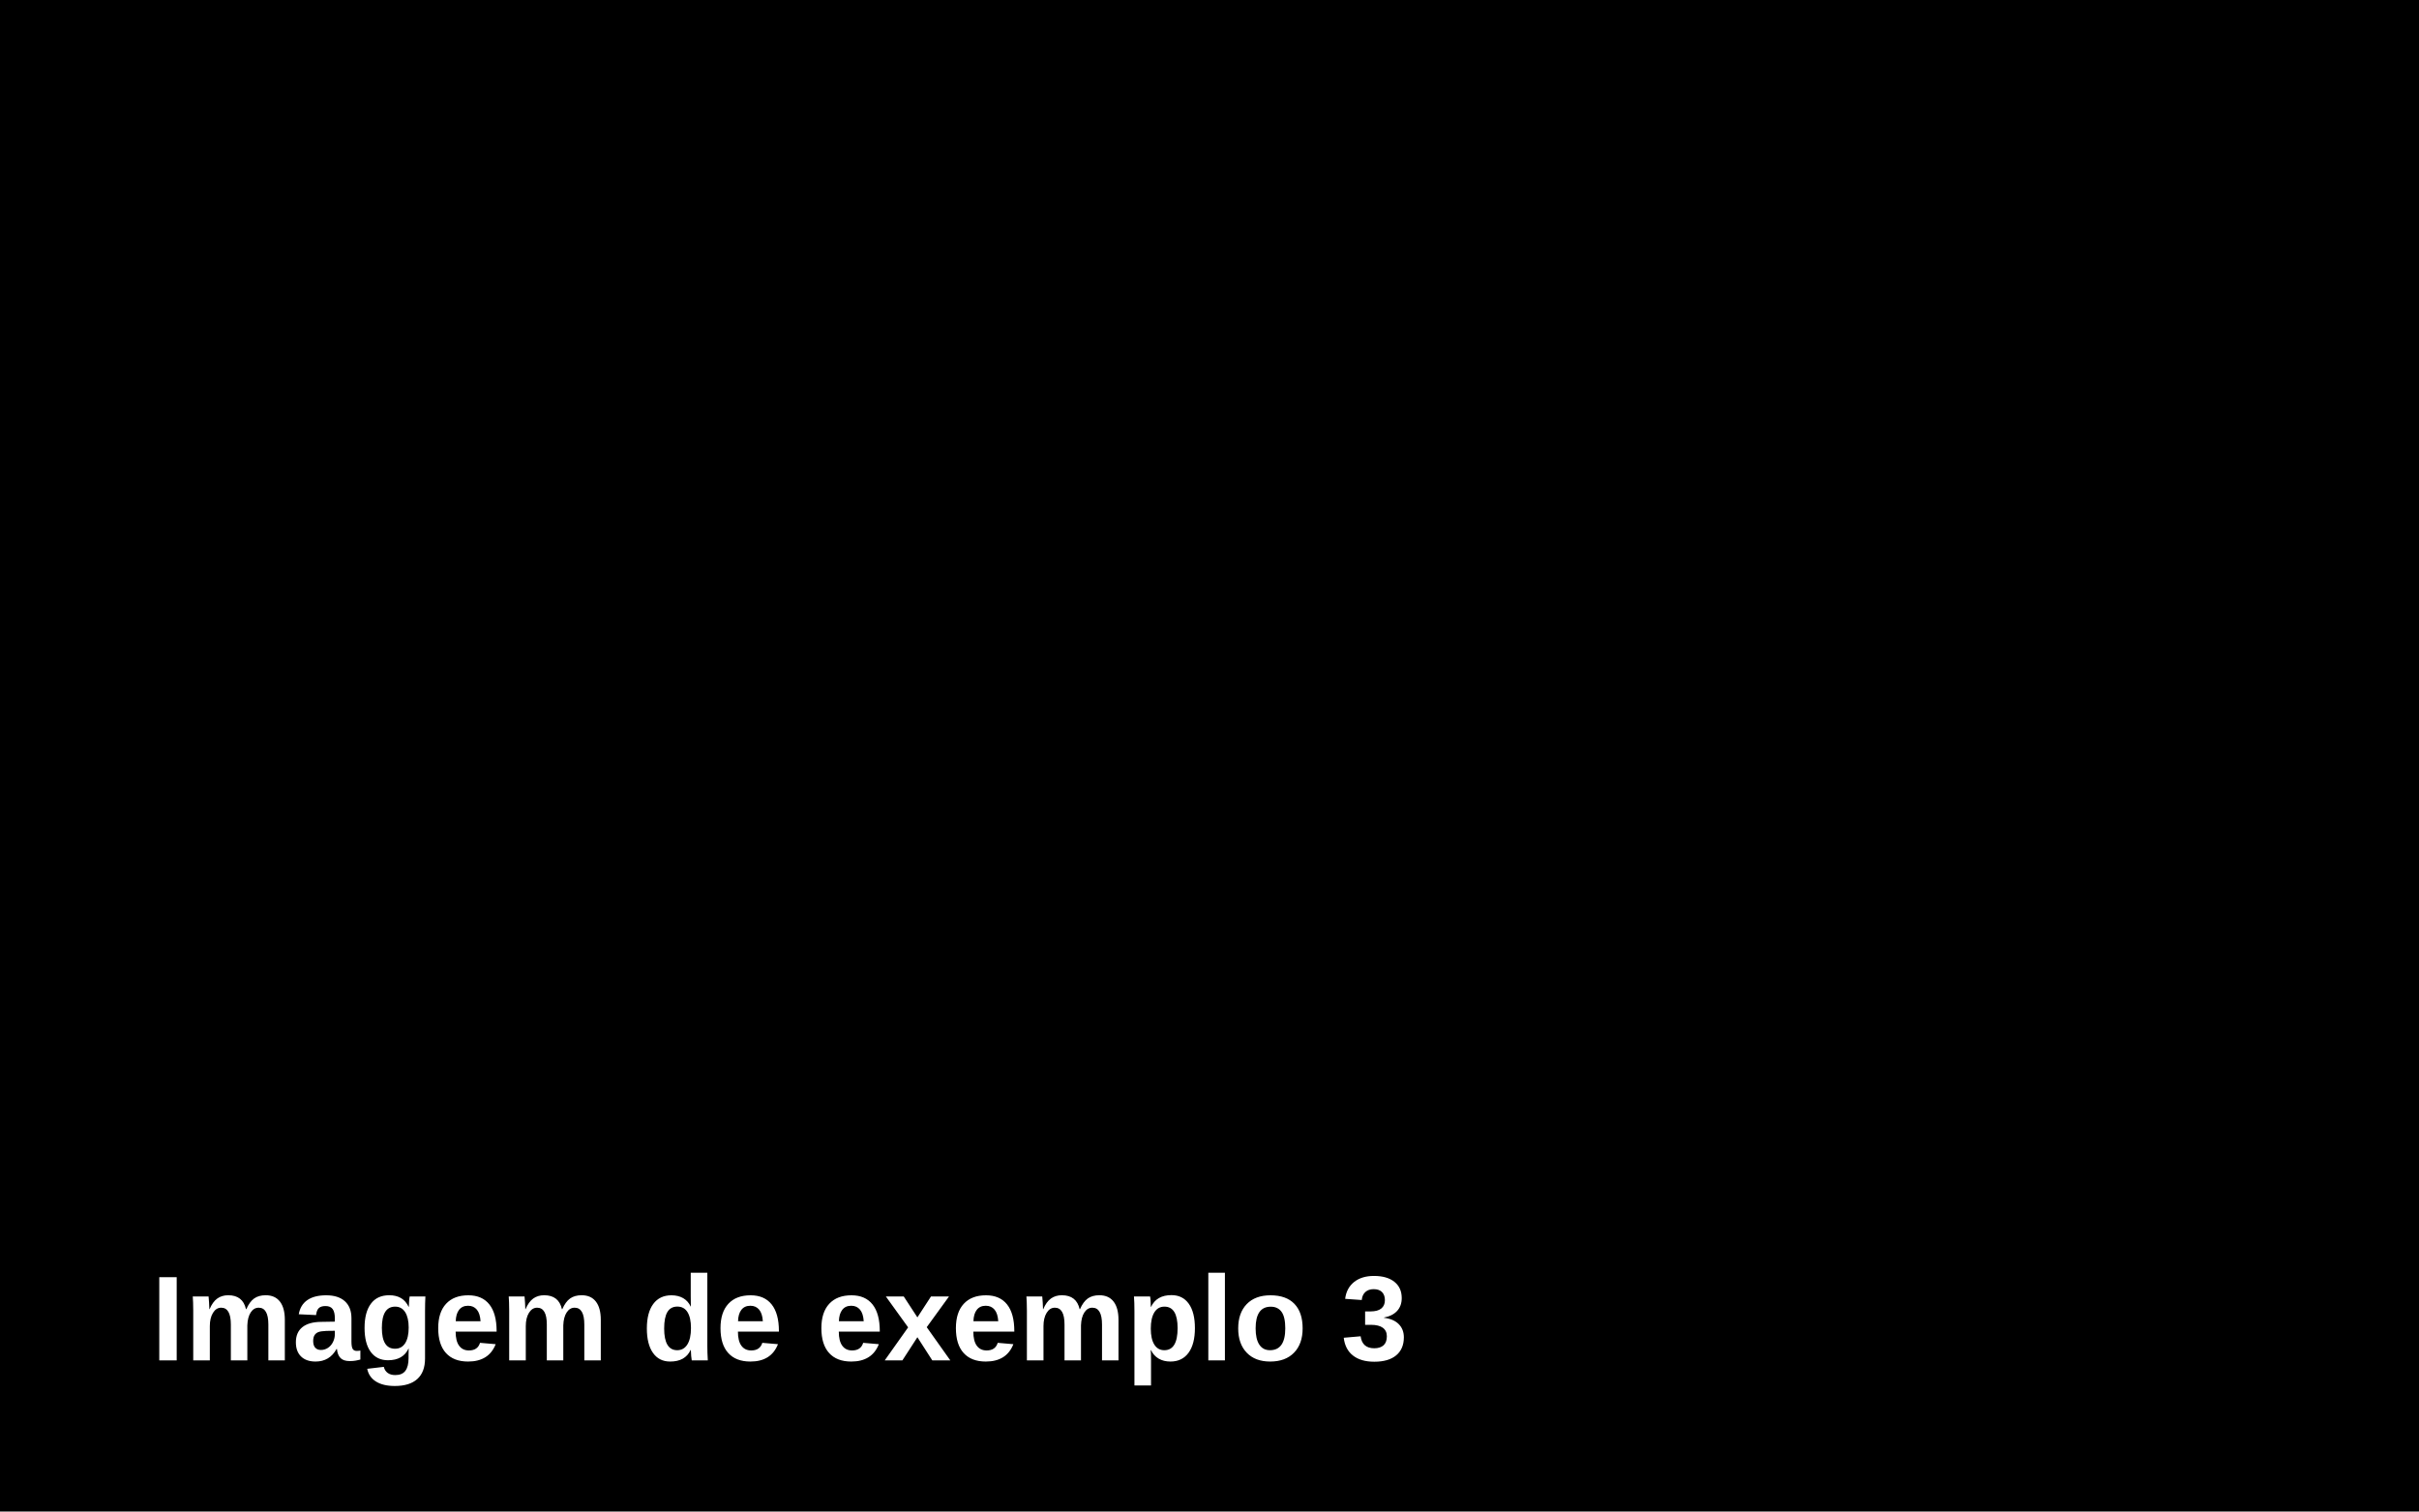
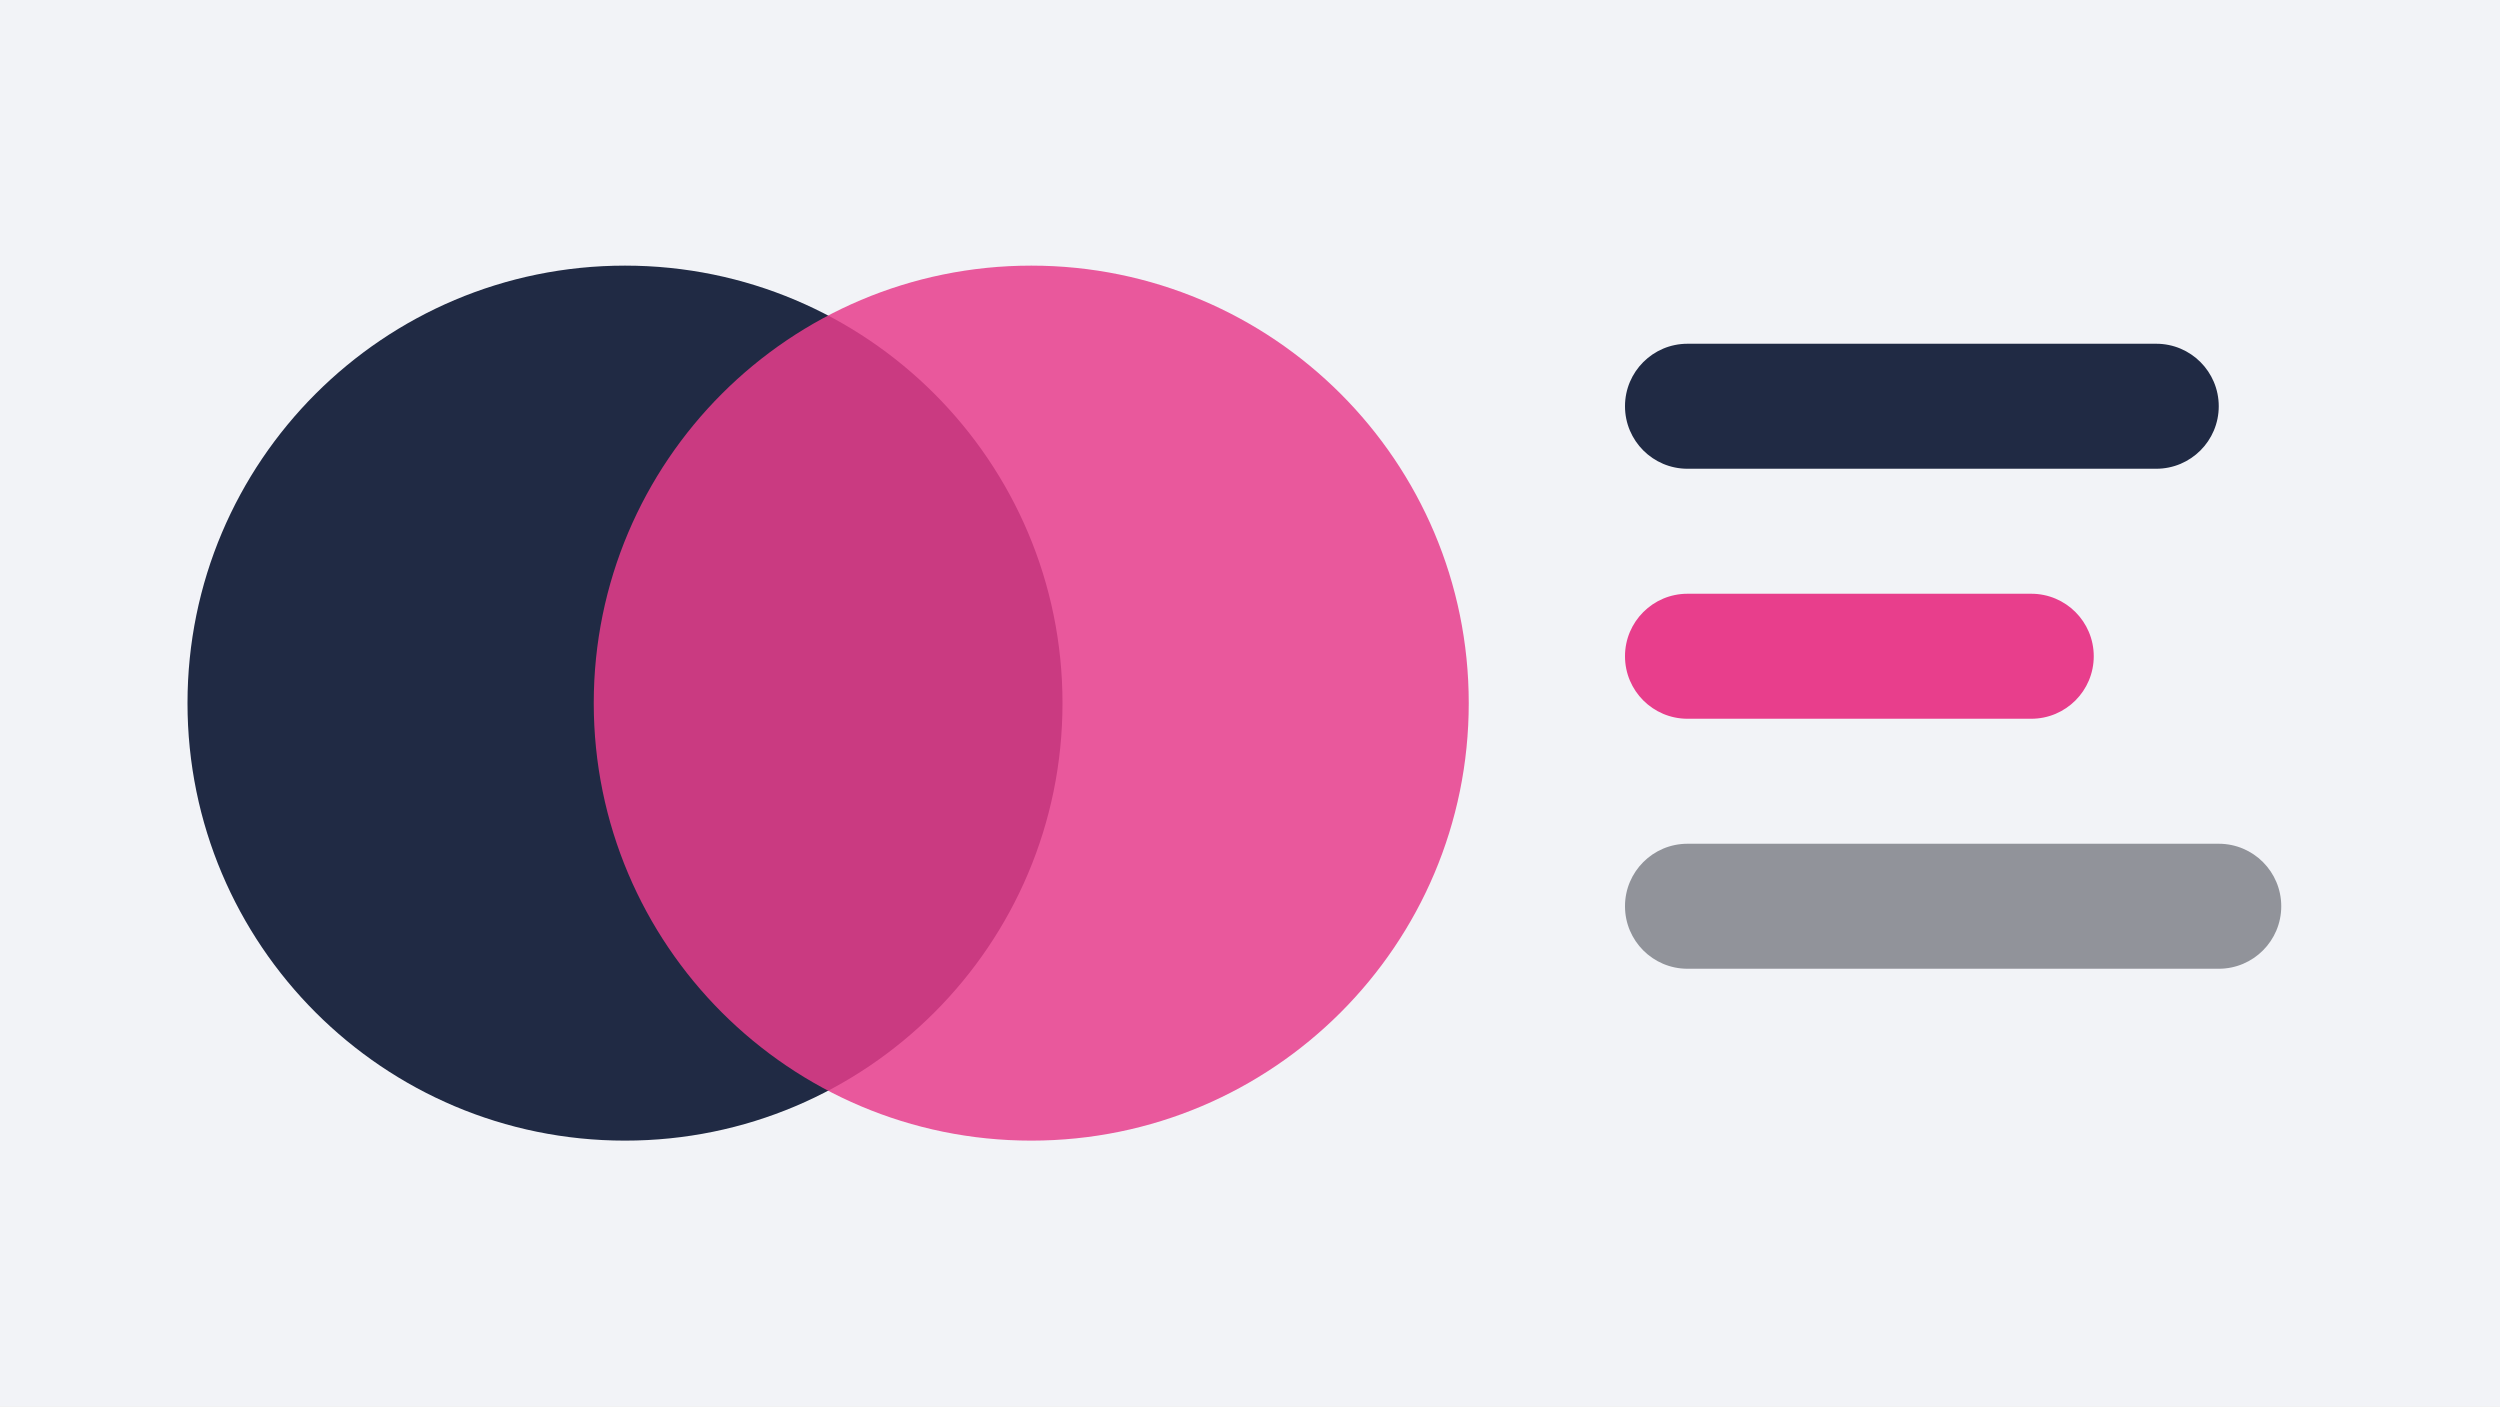
- <svg xmlns="http://www.w3.org/2000/svg" viewBox="0 0 1280 800">
-   <rect width="1280" height="800" fill="#30343F E83E8C" />
-   <circle cx="1050" cy="150" r="260" fill="#" />
-   <text x="80" y="720" font-family="Arial, sans-serif" font-size="64" font-weight="700" fill="#ffffff">Imagem de exemplo 3</text>
+ <svg xmlns="http://www.w3.org/2000/svg" viewBox="0 0 800 450" role="img" aria-label="Ilustração decorativa">
+   <rect width="800" height="450" fill="#F2F3F7" />
+   <circle cx="200" cy="225" r="140" fill="#202A44" />
+   <circle cx="330" cy="225" r="140" fill="#E83E8C" fill-opacity="0.85" />
+   <rect x="520" y="110" width="190" height="40" rx="20" fill="#202A44" />
+   <rect x="520" y="190" width="150" height="40" rx="20" fill="#E83E8C" />
+   <rect x="520" y="270" width="210" height="40" rx="20" fill="#30343F" fill-opacity="0.5" />
</svg>
